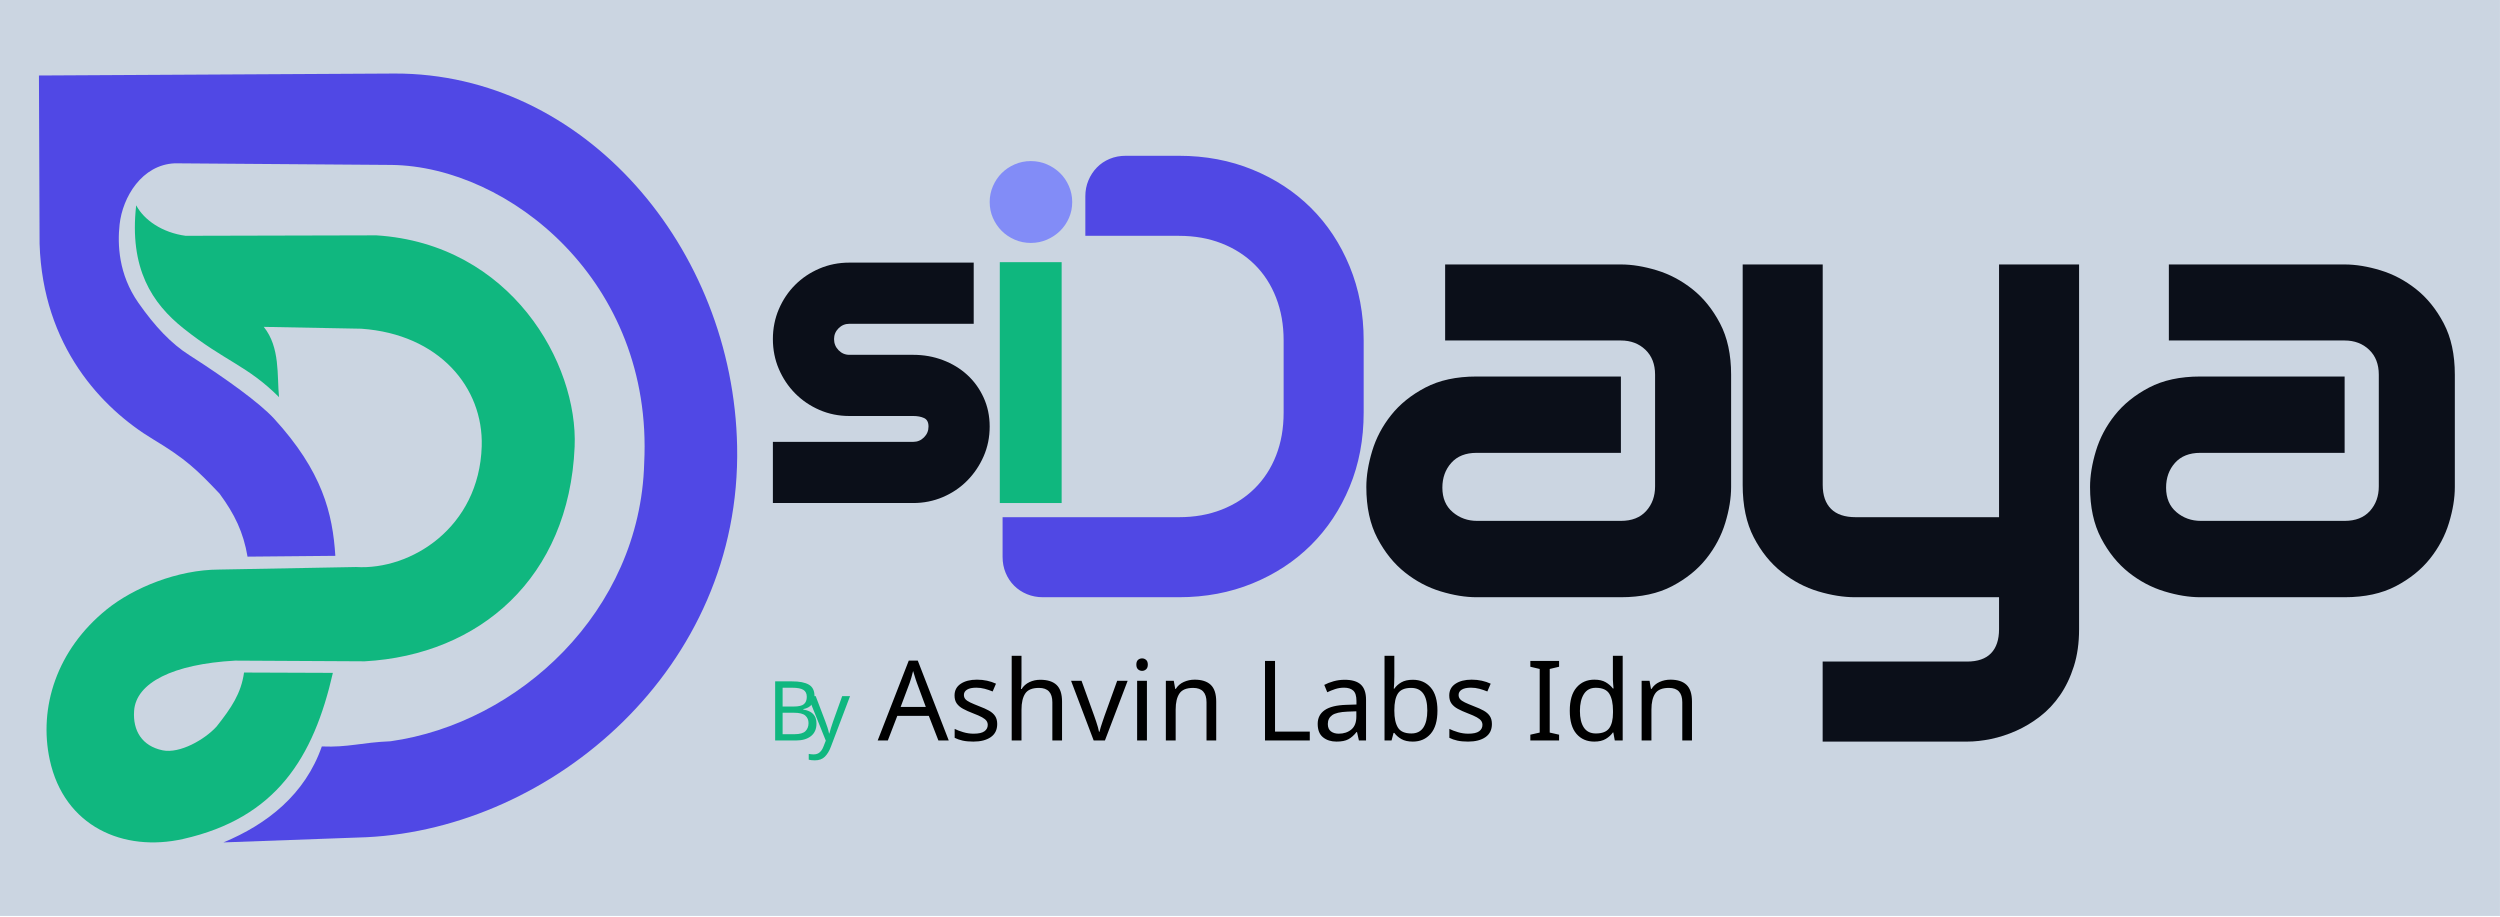
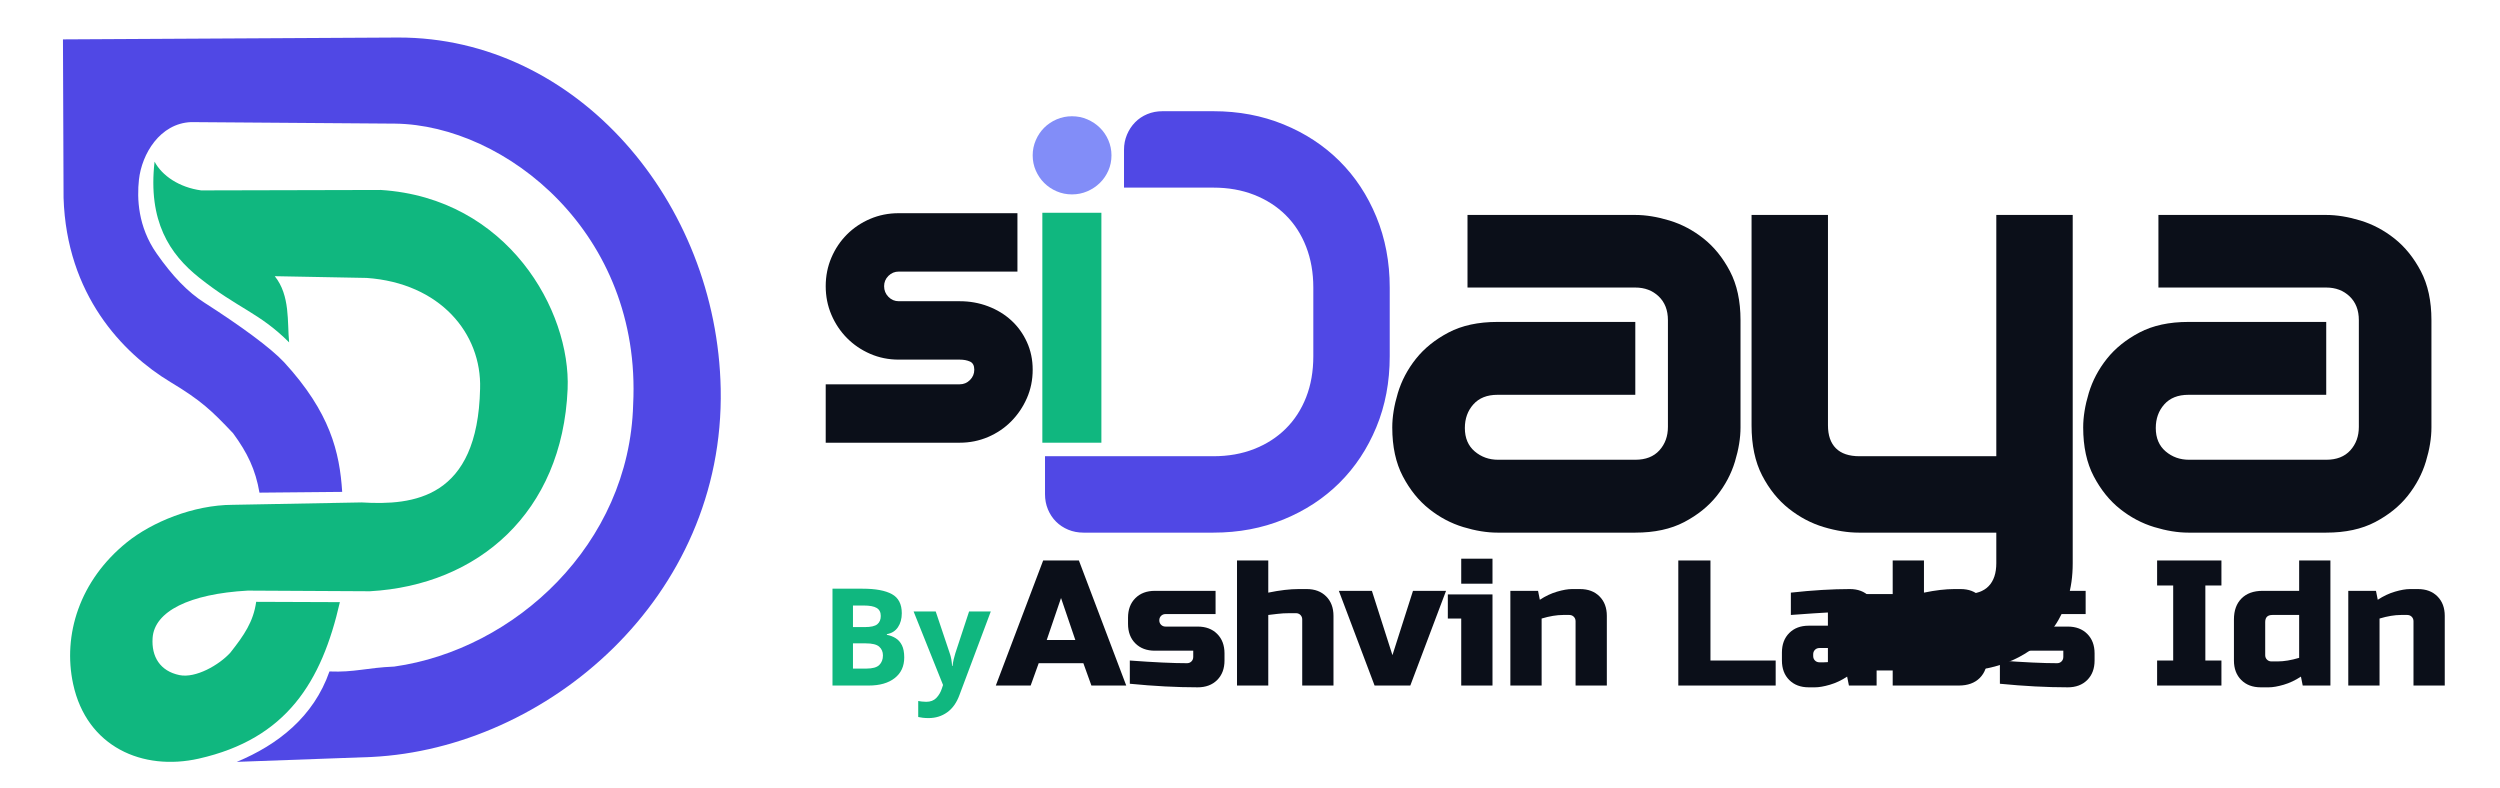
- <svg xmlns="http://www.w3.org/2000/svg" width="100%" height="100%" viewBox="0 0 19825 7264" version="1.1" xml:space="preserve" style="fill-rule:evenodd;clip-rule:evenodd;stroke-linejoin:round;stroke-miterlimit:2;">
-   <rect id="Final-Light-Logo" x="0" y="0" width="19824.65" height="7263.447" style="fill:#cbd5e1;" />
-   <g>
-     <path d="M308.771,598.742l2821.21,-15.612c1505.42,-2.999 2684.788,1383.233 2715.46,2957.113c34.322,1761.176 -1467.004,3026.13 -2938.151,3098.864l-1135.535,41.214c347.139,-144.068 647.307,-380.012 780.278,-760.947c210.969,8.655 311.994,-31.466 544.957,-41.14c1013.995,-142.842 1979.95,-1027.522 2011.478,-2206.027c73.194,-1443.97 -1075.744,-2351.955 -2002.779,-2364.277l-1719.205,-12.863c-261.467,11.286 -414.321,267.9 -438.072,484.843c-17.271,157.751 -8.791,395.072 148.129,620.03c131.902,189.093 262.318,326.002 403.932,415.812c303.336,194.347 557.262,379.841 669.981,500.874c388.06,422.616 467.464,756.492 488.795,1091.093l-696.326,6.475c-32.959,-193.86 -101.258,-335.616 -222.194,-500.15c-182.305,-192.595 -269.248,-275.476 -526.003,-430.077c-406.984,-245.06 -875.103,-737.874 -900.854,-1551.118l-5.101,-1334.108Z" style="fill:#5048e5;" />
-     <path d="M1079.943,1628.013c62.493,117.937 207.459,216.921 392.23,241.936l1512.449,-3.666c1068.603,68.131 1600.77,1017.136 1572.237,1677.058c-44.978,1040.24 -754.883,1650.178 -1664.642,1700.885l-1027.815,-5.499c-493.806,27.582 -785.197,175.493 -800.955,397.728c-11.275,159.011 63.686,279.568 225.441,313.417c136.69,28.604 334.934,-85.203 428.887,-188.784c116.196,-147.382 194.129,-260.953 217.446,-427.889l704.477,2.668c-152.831,670.499 -448.074,1150.396 -1187.687,1317.24c-471.198,106.294 -943.287,-97.909 -1057.554,-628.088c-89.11,-413.454 54.275,-871.825 452.714,-1193.185c210.107,-169.462 558.853,-314.402 890.765,-315.25l1085.047,-20.116c435.775,26.365 977.086,-312.533 997.07,-957.162c14.482,-467.148 -338.517,-889.236 -954.566,-932.552l-773.811,-14.663c131.387,163.247 104.041,387.111 120.968,557.186c-253.427,-252.929 -428.098,-282.427 -758.8,-546.189c-246.452,-196.566 -430.898,-473.293 -373.901,-975.076Z" style="fill:#10b77f;" />
+ <svg xmlns="http://www.w3.org/2000/svg" width="100%" height="100%" viewBox="0 600 19200 6050" version="1.1" xml:space="preserve" style="fill-rule:evenodd;clip-rule:evenodd;stroke-linejoin:round;stroke-miterlimit:2;">
+   <g id="brand-glyph">
+     <path d="M483.5,902.448l2573.998,-14.244c1373.506,-2.736 2449.53,1262.025 2477.515,2697.992c31.315,1606.851 -1338.456,2760.961 -2680.692,2827.323l-1036.032,37.603c316.72,-131.444 590.586,-346.713 711.905,-694.268c192.482,7.897 284.655,-28.709 497.204,-37.535c925.142,-130.325 1806.455,-937.484 1835.219,-2012.721c66.781,-1317.44 -981.481,-2145.862 -1827.283,-2157.104l-1568.558,-11.736c-238.555,10.297 -378.015,244.425 -399.685,442.358c-15.757,143.928 -8.02,360.454 135.149,565.699c120.344,172.523 239.332,297.435 368.537,379.376c276.756,177.317 508.431,346.557 611.274,456.984c354.056,385.584 426.502,690.204 445.963,995.485l-635.309,5.907c-30.071,-176.872 -92.385,-306.207 -202.724,-456.324c-166.331,-175.719 -245.655,-251.337 -479.912,-392.391c-371.322,-223.586 -798.421,-673.217 -821.916,-1415.199l-4.654,-1217.205Z" style="fill:#5048e5;" />
+     <path d="M1187.097,1841.528c57.017,107.603 189.28,197.913 357.86,220.736l1379.919,-3.344c974.966,62.161 1460.501,928.008 1434.468,1530.103c-41.037,949.087 -688.735,1505.579 -1518.776,1551.843l-937.751,-5.017c-450.535,25.165 -716.393,160.115 -730.771,362.877c-10.287,145.077 58.105,255.07 205.686,285.954c124.713,26.098 305.585,-77.737 391.305,-172.241c106.014,-134.468 177.118,-238.087 198.392,-390.395l642.747,2.434c-139.439,611.746 -408.811,1049.591 -1083.614,1201.815c-429.909,96.98 -860.631,-89.33 -964.885,-573.051c-81.302,-377.225 49.52,-795.43 413.044,-1088.631c191.697,-154.613 509.883,-286.853 812.711,-287.626l989.969,-18.353c397.589,24.055 891.468,-28.515 909.701,-873.29c13.213,-426.214 -308.854,-811.316 -870.921,-850.836l-706.005,-13.378c119.874,148.943 94.925,353.19 110.368,508.362c-231.221,-230.765 -390.585,-257.679 -692.309,-498.329c-224.856,-179.342 -393.14,-431.82 -341.138,-889.634Z" style="fill:#10b77f;" />
  </g>
-   <g>
-     <path d="M13727.717,3862.083c0,87.88 -15.46,182.676 -46.381,284.389c-30.921,101.713 -80.963,196.102 -150.128,283.169c-69.165,87.066 -159.486,159.893 -270.963,218.479c-111.477,58.587 -246.959,87.88 -406.444,87.88l-1144.88,0c-87.88,0 -182.676,-15.46 -284.389,-46.381c-101.713,-30.921 -196.102,-80.963 -283.169,-150.128c-87.066,-69.165 -159.893,-159.486 -218.479,-270.963c-58.587,-111.477 -87.88,-246.959 -87.88,-406.444c0,-87.88 15.46,-183.083 46.381,-285.61c30.921,-102.527 80.963,-197.323 150.128,-284.389c69.165,-87.066 159.486,-159.893 270.963,-218.479c111.477,-58.587 246.959,-87.88 406.444,-87.88l1144.88,0l0,605.395l-1144.88,0c-86.252,0 -152.976,26.445 -200.171,79.336c-47.195,52.891 -70.792,118.394 -70.792,196.509c0,82.998 27.259,147.687 81.777,194.068c54.518,46.381 119.207,69.572 194.068,69.572l1139.997,0c86.252,0 152.976,-26.038 200.171,-78.115c47.195,-52.077 70.792,-117.173 70.792,-195.289l0,-886.122c0,-82.998 -25.632,-148.908 -76.895,-197.73c-51.263,-48.822 -115.953,-73.233 -194.068,-73.233l-1393.873,0l0,-602.954l1393.873,0c87.88,0 182.676,15.46 284.389,46.381c101.713,30.921 196.102,80.963 283.169,150.128c87.066,69.165 159.893,159.486 218.479,270.963c58.587,111.477 87.88,246.959 87.88,406.444l0,891.004Z" style="fill:#0b0f19;fill-rule:nonzero;" />
-     <path d="M15852.408,4735.999l-1141.962,0c-91.135,0 -188.372,-15.46 -291.712,-46.381c-103.34,-30.921 -199.764,-81.777 -289.271,-152.569c-89.507,-70.792 -163.554,-162.741 -222.141,-275.845c-58.587,-113.105 -87.88,-251.841 -87.88,-416.209l0,-1747.833l634.688,0l0,1747.833c0,82.998 21.97,146.466 65.91,190.406c43.94,43.94 109.036,65.91 195.289,65.91l1137.08,0l0,-2004.15l634.688,0l0,2892.713c0,109.036 -13.833,207.087 -41.499,294.153c-27.666,87.066 -64.283,163.554 -109.85,229.464c-45.567,65.91 -98.458,122.055 -158.672,168.436c-60.214,46.381 -123.276,84.218 -189.186,113.512c-65.91,29.293 -132.227,50.856 -198.95,64.689c-66.724,13.833 -130.192,20.749 -190.406,20.749l-1144.88,0l0,-634.688l1144.88,0c84.625,0 148.094,-21.97 190.406,-65.91c42.313,-43.94 63.469,-107.409 63.469,-190.406l0,-253.875Z" style="fill:#0b0f19;" />
-     <path d="M19466.81,3862.083c0,87.88 -15.46,182.676 -46.381,284.389c-30.921,101.713 -80.963,196.102 -150.128,283.169c-69.165,87.066 -159.486,159.893 -270.963,218.479c-111.477,58.587 -246.959,87.88 -406.444,87.88l-1144.88,0c-87.88,0 -182.676,-15.46 -284.389,-46.381c-101.713,-30.921 -196.102,-80.963 -283.169,-150.128c-87.066,-69.165 -159.893,-159.486 -218.479,-270.963c-58.587,-111.477 -87.88,-246.959 -87.88,-406.444c0,-87.88 15.46,-183.083 46.381,-285.61c30.921,-102.527 80.963,-197.323 150.128,-284.389c69.165,-87.066 159.486,-159.893 270.963,-218.479c111.477,-58.587 246.959,-87.88 406.444,-87.88l1144.88,0l0,605.395l-1144.88,0c-86.252,0 -152.976,26.445 -200.171,79.336c-47.195,52.891 -70.792,118.394 -70.792,196.509c0,82.998 27.259,147.687 81.777,194.068c54.518,46.381 119.207,69.572 194.068,69.572l1139.997,0c86.252,0 152.976,-26.038 200.171,-78.115c47.195,-52.077 70.792,-117.173 70.792,-195.289l0,-886.122c0,-82.998 -25.632,-148.908 -76.895,-197.73c-51.263,-48.822 -115.953,-73.233 -194.068,-73.233l-1393.873,0l0,-602.954l1393.873,0c87.88,0 182.676,15.46 284.389,46.381c101.713,30.921 196.102,80.963 283.169,150.128c87.066,69.165 159.893,159.486 218.479,270.963c58.587,111.477 87.88,246.959 87.88,406.444l0,891.004Z" style="fill:#0b0f19;fill-rule:nonzero;" />
-     <path d="M8606.741,1870.139l-0,-314.903c0,-43.94 8.137,-85.439 24.411,-124.496c16.274,-39.058 38.651,-73.233 67.13,-102.527c28.48,-29.293 62.248,-52.077 101.306,-68.351c39.058,-16.274 81.37,-24.411 126.938,-24.411l422.722,0c209.935,0 404.41,36.617 583.425,109.85c179.015,73.233 333.618,174.539 463.81,303.918c130.192,129.379 232.312,283.982 306.359,463.81c74.047,179.828 111.07,375.524 111.07,587.086l0,571.219c0,213.19 -37.023,409.292 -111.07,588.307c-74.047,179.015 -176.167,333.211 -306.359,462.59c-130.192,129.379 -284.796,230.685 -463.81,303.918c-179.015,73.233 -373.489,109.85 -583.425,109.85l-1078.97,0c-45.567,0 -87.88,-8.137 -126.938,-24.411c-39.058,-16.274 -72.826,-38.651 -101.306,-67.13c-28.48,-28.48 -50.856,-62.248 -67.13,-101.306c-16.274,-39.058 -24.411,-81.37 -24.411,-126.938l0,-314.903l1398.755,0c123.683,0 236.381,-19.936 338.093,-59.807c101.713,-39.871 189.186,-96.017 262.419,-168.436c73.233,-72.42 129.786,-159.486 169.657,-261.199c39.871,-101.713 59.807,-215.224 59.807,-340.535l0,-571.219c0,-123.683 -19.936,-236.787 -59.807,-339.314c-39.871,-102.527 -96.424,-190 -169.657,-262.419c-73.233,-72.42 -160.706,-128.565 -262.419,-168.436c-101.713,-39.871 -214.411,-59.807 -338.093,-59.807l-742.508,0Z" style="fill:#5048e4;" />
-     <rect x="7928.403" y="2078.999" width="490.435" height="1910.021" style="fill:#0fb77e;fill-rule:nonzero;" />
-     <path d="M8502.658,1601.915c0,45.179 -8.62,87.387 -25.859,126.621c-17.24,39.235 -40.721,73.417 -70.444,102.546c-29.723,29.129 -64.5,52.313 -104.329,69.553c-39.829,17.24 -82.334,25.859 -127.513,25.859c-45.179,0 -87.684,-8.62 -127.513,-25.859c-39.829,-17.24 -74.308,-40.424 -103.437,-69.553c-29.129,-29.129 -52.313,-63.311 -69.553,-102.546c-17.24,-39.235 -25.859,-81.442 -25.859,-126.621c0,-43.991 8.62,-85.9 25.859,-125.73c17.24,-39.829 40.424,-74.308 69.553,-103.437c29.129,-29.129 63.608,-52.313 103.437,-69.553c39.829,-17.24 82.334,-25.859 127.513,-25.859c45.179,0 87.684,8.62 127.513,25.859c39.829,17.24 74.606,40.424 104.329,69.553c29.723,29.129 53.205,63.608 70.444,103.437c17.24,39.829 25.859,81.739 25.859,125.73Z" style="fill:#828cf7;" />
-     <path d="M7241.794,3989.02l-1112.842,0l0,-485.085l1112.842,0c33.29,0 61.825,-11.889 85.603,-35.668c23.779,-23.779 35.668,-52.313 35.668,-85.603c0,-34.479 -11.889,-57.069 -35.668,-67.769c-23.779,-10.7 -52.313,-16.051 -85.603,-16.051l-506.486,0c-84.414,0 -163.478,-16.051 -237.192,-48.152c-73.714,-32.101 -137.916,-75.795 -192.607,-131.08c-54.691,-55.285 -97.79,-119.785 -129.297,-193.499c-31.507,-73.714 -47.26,-152.778 -47.26,-237.192c0,-84.414 15.753,-163.478 47.26,-237.192c31.507,-73.714 74.606,-137.916 129.297,-192.607c54.691,-54.691 118.893,-97.79 192.607,-129.297c73.714,-31.507 152.778,-47.26 237.192,-47.26l986.22,0l0,485.085l-986.22,0c-33.29,0 -61.825,11.889 -85.603,35.668c-23.779,23.779 -35.668,52.313 -35.668,85.603c0,34.479 11.889,63.905 35.668,88.278c23.779,24.373 52.313,36.56 85.603,36.56l506.486,0c83.225,0 161.695,13.97 235.409,41.91c73.714,27.94 137.916,66.878 192.607,116.813c54.691,49.935 98.087,109.976 130.188,180.123c32.101,70.147 48.152,146.833 48.152,230.059c0,84.414 -16.051,163.181 -48.152,236.301c-32.101,73.119 -75.497,137.322 -130.188,192.607c-54.691,55.285 -118.893,98.681 -192.607,130.188c-73.714,31.507 -152.183,47.26 -235.409,47.26Z" style="fill:#0b0f19;fill-rule:nonzero;" />
-     <g transform="matrix(656.6359,0,0,656.6359,6743.236,5872.045)" />
-     <text x="6083.317px" y="5872.045px" style="font-family:'SonoProportional-Regular', 'Sono Proportional';font-size:656.636px;fill:#10b77f;">B<tspan x="6406.053px " y="5872.045px ">y</tspan>
-     </text>
-     <g transform="matrix(883.3531,0,0,883.3531,14150.546,5872.045)" />
-     <text x="6960.052px" y="5872.045px" style="font-family:'RussoOne-Regular', 'Russo One';font-size:883.353px;">Ashvin Labs Idn</text>
+   <g id="brand-wordmark">
+     <path d="M7370.374,4000.012l-1028.916,0l0,-448.502l1028.916,0c30.78,0 57.162,-10.993 79.147,-32.978c21.985,-21.985 32.978,-48.368 32.978,-79.147c0,-31.879 -10.993,-52.765 -32.978,-62.658c-21.985,-9.893 -48.368,-14.84 -79.147,-14.84l-468.289,0c-78.048,0 -151.15,-14.84 -219.304,-44.52c-68.155,-29.68 -127.515,-70.078 -178.082,-121.194c-50.566,-51.116 -90.415,-110.751 -119.546,-178.906c-29.131,-68.155 -43.696,-141.256 -43.696,-219.304c0,-78.048 14.565,-151.15 43.696,-219.304c29.131,-68.155 68.979,-127.515 119.546,-178.082c50.566,-50.566 109.927,-90.415 178.082,-119.546c68.155,-29.131 141.256,-43.696 219.304,-43.696l911.844,0l0,448.502l-911.844,0c-30.78,0 -57.162,10.993 -79.147,32.978c-21.985,21.985 -32.978,48.368 -32.978,79.147c0,31.879 10.993,59.086 32.978,81.621c21.985,22.535 48.368,33.803 79.147,33.803l468.289,0c76.949,0 149.501,12.916 217.655,38.749c68.155,25.833 127.515,61.834 178.082,108.003c50.566,46.169 90.69,101.682 120.37,166.539c29.68,64.857 44.52,135.76 44.52,212.709c0,78.048 -14.84,150.875 -44.52,218.48c-29.68,67.605 -69.804,126.966 -120.37,178.082c-50.566,51.116 -109.927,91.239 -178.082,120.37c-68.155,29.131 -140.706,43.696 -217.655,43.696Z" style="fill:#0b0f19;fill-rule:nonzero;" />
+     <rect x="8005.202" y="2234.036" width="453.449" height="1765.976" style="fill:#10b77f;fill-rule:nonzero;" />
+     <path d="M8536.15,1792.932c0,41.772 -7.97,80.796 -23.909,117.072c-15.939,36.276 -37.65,67.88 -65.132,94.812c-27.482,26.932 -59.635,48.368 -96.461,64.307c-36.826,15.939 -76.124,23.909 -117.897,23.909c-41.772,0 -81.071,-7.97 -117.897,-23.909c-36.826,-15.939 -68.704,-37.375 -95.636,-64.307c-26.932,-26.932 -48.368,-58.536 -64.307,-94.812c-15.939,-36.276 -23.909,-75.3 -23.909,-117.072c0,-40.673 7.97,-79.422 23.909,-116.248c15.939,-36.826 37.375,-68.704 64.307,-95.636c26.932,-26.932 58.811,-48.368 95.636,-64.307c36.826,-15.939 76.124,-23.909 117.897,-23.909c41.772,0 81.071,7.97 117.897,23.909c36.826,15.939 68.979,37.375 96.461,64.307c27.482,26.932 49.192,58.811 65.132,95.636c15.939,36.826 23.909,75.575 23.909,116.248Z" style="fill:#828df8;" />
+     <path d="M8632.383,2040.927l-0,-291.154c0,-40.626 7.523,-78.995 22.57,-115.108c15.047,-36.112 35.736,-67.71 62.068,-94.794c26.332,-27.084 57.554,-48.15 93.666,-63.196c36.112,-15.047 75.234,-22.57 117.365,-22.57l390.843,0c194.103,0 373.911,33.855 539.426,101.565c165.514,67.71 308.458,161.376 428.832,280.998c120.374,119.622 214.792,262.566 283.255,428.832c68.463,166.266 102.694,347.203 102.694,542.811l0,528.14c0,197.112 -34.231,378.425 -102.694,543.94c-68.463,165.514 -162.881,308.082 -283.255,427.704c-120.374,119.622 -263.318,213.288 -428.832,280.998c-165.514,67.71 -345.323,101.565 -539.426,101.565l-997.599,0c-42.131,0 -81.252,-7.523 -117.365,-22.57c-36.112,-15.047 -67.334,-35.736 -93.666,-62.068c-26.332,-26.332 -47.021,-57.554 -62.068,-93.666c-15.047,-36.112 -22.57,-75.234 -22.57,-117.365l0,-291.154l1293.267,0c114.355,0 218.554,-18.432 312.596,-55.297c94.042,-36.865 174.918,-88.776 242.629,-155.734c67.71,-66.958 119.998,-147.458 156.862,-241.5c36.865,-94.042 55.297,-198.993 55.297,-314.853l0,-528.14c0,-114.355 -18.432,-218.93 -55.297,-313.724c-36.865,-94.794 -89.152,-175.671 -156.862,-242.629c-67.71,-66.958 -148.587,-118.869 -242.629,-155.734c-94.042,-36.865 -198.241,-55.297 -312.596,-55.297l-686.511,0Z" style="fill:#5048e5;" />
+     <path d="M13367.158,3882.647c0,81.252 -14.294,168.9 -42.883,262.942c-28.589,94.042 -74.858,181.313 -138.806,261.813c-63.949,80.5 -147.458,147.834 -250.528,202.002c-103.07,54.168 -228.334,81.252 -375.792,81.252l-1058.538,0c-81.252,0 -168.9,-14.294 -262.942,-42.883c-94.042,-28.589 -181.313,-74.858 -261.813,-138.806c-80.5,-63.949 -147.834,-147.458 -202.002,-250.528c-54.168,-103.07 -81.252,-228.334 -81.252,-375.792c0,-81.252 14.294,-169.276 42.883,-264.07c28.589,-94.794 74.858,-182.442 138.806,-262.942c63.949,-80.5 147.458,-147.834 250.528,-202.002c103.07,-54.168 228.334,-81.252 375.792,-81.252l1058.538,0l0,559.739l-1058.538,0c-79.748,0 -141.439,24.451 -185.075,73.353c-43.636,48.902 -65.453,109.465 -65.453,181.689c0,76.738 25.203,136.549 75.61,179.432c50.407,42.883 110.217,64.325 179.432,64.325l1054.024,0c79.748,0 141.439,-24.075 185.075,-72.224c43.636,-48.15 65.453,-108.337 65.453,-180.561l0,-819.295c0,-76.738 -23.699,-137.678 -71.096,-182.818c-47.397,-45.14 -107.208,-67.71 -179.432,-67.71l-1288.753,0l0,-557.482l1288.753,0c81.252,0 168.9,14.294 262.942,42.883c94.042,28.589 181.313,74.858 261.813,138.806c80.5,63.949 147.834,147.458 202.002,250.528c54.168,103.07 81.252,228.334 81.252,375.792l0,823.809Z" style="fill:#0b0f19;fill-rule:nonzero;" />
+     <path d="M15331.615,4690.657l-1055.841,0c-84.262,0 -174.166,-14.294 -269.713,-42.883c-95.547,-28.589 -184.699,-75.61 -267.456,-141.063c-82.757,-65.453 -151.22,-150.467 -205.388,-255.042c-54.168,-104.575 -81.252,-232.848 -81.252,-384.82l0,-1616.02l586.823,0l0,1616.02c0,76.738 20.313,135.421 60.939,176.047c40.626,40.626 100.813,60.939 180.561,60.939l1051.327,0l0,-1853.006l586.823,0l0,2674.558c0,100.813 -12.79,191.47 -38.369,271.97c-25.579,80.5 -59.435,151.22 -101.565,212.159c-42.131,60.939 -91.033,112.851 -146.706,155.734c-55.673,42.883 -113.979,77.867 -174.918,104.951c-60.939,27.084 -122.255,47.021 -183.946,59.811c-61.692,12.79 -120.374,19.185 -176.047,19.185l-1058.538,0l0,-586.823l1058.538,0c78.243,0 136.925,-20.313 176.047,-60.939c39.122,-40.626 58.682,-99.308 58.682,-176.047l0,-234.729Z" style="fill:#0b0f19;" />
+     <path d="M18673.435,3882.647c0,81.252 -14.294,168.9 -42.883,262.942c-28.589,94.042 -74.858,181.313 -138.806,261.813c-63.949,80.5 -147.458,147.834 -250.528,202.002c-103.07,54.168 -228.334,81.252 -375.792,81.252l-1058.538,0c-81.252,0 -168.9,-14.294 -262.942,-42.883c-94.042,-28.589 -181.313,-74.858 -261.813,-138.806c-80.5,-63.949 -147.834,-147.458 -202.002,-250.528c-54.168,-103.07 -81.252,-228.334 -81.252,-375.792c0,-81.252 14.294,-169.276 42.883,-264.07c28.589,-94.794 74.858,-182.442 138.806,-262.942c63.949,-80.5 147.458,-147.834 250.528,-202.002c103.07,-54.168 228.334,-81.252 375.792,-81.252l1058.538,0l0,559.739l-1058.538,0c-79.748,0 -141.439,24.451 -185.075,73.353c-43.636,48.902 -65.453,109.465 -65.453,181.689c0,76.738 25.203,136.549 75.61,179.432c50.407,42.883 110.217,64.325 179.432,64.325l1054.024,0c79.748,0 141.439,-24.075 185.075,-72.224c43.636,-48.15 65.453,-108.337 65.453,-180.561l0,-819.295c0,-76.738 -23.699,-137.678 -71.096,-182.818c-47.397,-45.14 -107.208,-67.71 -179.432,-67.71l-1288.753,0l0,-557.482l1288.753,0c81.252,0 168.9,14.294 262.942,42.883c94.042,28.589 181.313,74.858 261.813,138.806c80.5,63.949 147.834,147.458 202.002,250.528c54.168,103.07 81.252,228.334 81.252,375.792l0,823.809Z" style="fill:#0b0f19;fill-rule:nonzero;" />
+   </g>
+   <g id="brand-tagline" transform="matrix(1.68, 0, 0, 1.68, -4283, -3780)">
+     <text x="6299.264px" y="5741.028px" style="font-family:'SonoProportional-Regular', 'Sono Proportional', 'Plus Jakarta Sans', sans-serif;font-size:620px;font-weight:800;fill:#10b77f;letter-spacing:10px;">By</text>
+     <g id="Ashvin-Labs-Idn">
+       <path d="M7260.976,5741.028l-159.263,0l216.435,-571.714l163.347,0l216.435,571.714l-159.263,0l-36.753,-102.092l-204.184,0l-36.753,102.092Zm73.506,-208.267l130.678,0l-65.339,-191.933l-65.339,191.933Z" style="fill:#0b0f19;fill-rule:nonzero;" />
+       <path d="M7714.264,5626.685c110.531,8.167 197.65,12.251 261.355,12.251c8.167,0 14.973,-2.722 20.418,-8.167c5.445,-5.445 8.167,-12.251 8.167,-20.418l0,-28.586l-175.598,0c-37.025,0 -66.7,-11.162 -89.024,-33.486c-22.324,-22.324 -33.486,-51.999 -33.486,-89.024l0,-28.586c0,-37.025 11.162,-66.7 33.486,-89.024c22.324,-22.324 51.999,-33.486 89.024,-33.486l277.69,0l0,106.175l-228.686,0c-8.167,0 -14.973,2.722 -20.418,8.167c-5.445,5.445 -8.167,12.251 -8.167,20.418c0,8.167 2.722,14.973 8.167,20.418c5.445,5.445 12.251,8.167 20.418,8.167l147.012,0c37.025,0 66.7,11.162 89.024,33.486c22.324,22.324 33.486,51.999 33.486,89.024l0,32.669c0,37.025 -11.162,66.7 -33.486,89.024c-22.324,22.324 -51.999,33.486 -89.024,33.486c-96.375,0 -199.828,-5.445 -310.359,-16.335l0,-106.175Z" style="fill:#0b0f19;fill-rule:nonzero;" />
+       <path d="M8347.233,5316.326c52.816,-10.89 99.097,-16.335 138.845,-16.335l36.753,0c37.025,0 66.7,11.162 89.024,33.486c22.324,22.324 33.486,51.999 33.486,89.024l0,318.526l-142.929,0l0,-302.192c0,-8.167 -2.722,-14.973 -8.167,-20.418c-5.445,-5.445 -12.251,-8.167 -20.418,-8.167l-28.586,0c-20.691,0 -39.612,1.089 -56.763,3.267c-17.151,2.178 -30.9,3.811 -41.245,4.9l0,322.61l-142.929,0l0,-571.714l142.929,0l0,147.012Z" style="fill:#0b0f19;fill-rule:nonzero;" />
+       <path d="M9008.788,5308.159l151.096,0l-163.347,432.869l-163.347,0l-163.347,-432.869l151.096,0l93.924,294.024l93.924,-294.024Z" style="fill:#0b0f19;fill-rule:nonzero;" />
+       <path d="M9372.235,5324.493l0,416.535l-142.929,0l0,-306.275l-61.255,0l0,-110.259l204.184,0Zm-142.929,-163.347l142.929,0l0,114.343l-142.929,0l0,-114.343Z" style="fill:#0b0f19;fill-rule:nonzero;" />
+       <path d="M9694.845,5418.418c-28.858,0 -61.527,5.445 -98.008,16.335l0,306.275l-142.929,0l0,-432.869l126.594,0l8.167,40.837c25.591,-16.879 51.863,-29.266 78.815,-37.161c26.952,-7.895 49.685,-11.843 68.197,-11.843l36.753,0c37.025,0 66.7,11.162 89.024,33.486c22.324,22.324 33.486,51.999 33.486,89.024l0,318.526l-142.929,0l0,-294.024c0,-8.167 -2.722,-14.973 -8.167,-20.418c-5.445,-5.445 -12.251,-8.167 -20.418,-8.167l-28.586,0Z" style="fill:#0b0f19;fill-rule:nonzero;" />
+       <path d="M10368.651,5626.685l298.108,0l0,114.343l-445.12,0l0,-571.714l147.012,0l0,457.371Z" style="fill:#0b0f19;fill-rule:nonzero;" />
+       <path d="M10887.278,5634.852c28.858,0 61.527,-5.445 98.008,-16.335l0,-49.004l-118.427,0c-8.167,0 -14.973,2.722 -20.418,8.167c-5.445,5.445 -8.167,12.251 -8.167,20.418l0,8.167c0,8.167 2.722,14.973 8.167,20.418c5.445,5.445 12.251,8.167 20.418,8.167l20.418,0Zm-151.096,-318.526c99.642,-10.89 189.482,-16.335 269.522,-16.335c37.025,0 66.7,11.162 89.024,33.486c22.324,22.324 33.486,51.999 33.486,89.024l0,318.526l-126.594,0l-8.167,-40.837c-25.591,16.879 -51.863,29.266 -78.815,37.161c-26.952,7.895 -49.685,11.843 -68.197,11.843l-28.586,0c-37.025,0 -66.7,-11.162 -89.024,-33.486c-22.324,-22.324 -33.486,-51.999 -33.486,-89.024l0,-36.753c0,-37.025 11.162,-66.7 33.486,-89.024c22.324,-22.324 51.999,-33.486 89.024,-33.486l167.431,0l0,-32.669c0,-8.167 -2.722,-14.973 -8.167,-20.418c-5.445,-5.445 -12.251,-8.167 -20.418,-8.167c-35.392,0 -74.459,1.633 -117.201,4.9c-42.742,3.267 -77.181,5.717 -103.317,7.351l0,-102.092Z" style="fill:#0b0f19;fill-rule:nonzero;" />
+       <path d="M11491.661,5438.836c0,-8.167 -2.722,-14.973 -8.167,-20.418c-5.445,-5.445 -12.251,-8.167 -20.418,-8.167l-20.418,0c-22.869,0 -42.606,1.089 -59.213,3.267c-16.607,2.178 -29.539,3.811 -38.795,4.9l0,212.351l114.343,0c21.78,0 32.669,-10.89 32.669,-32.669l0,-159.263Zm-147.012,-122.51c52.816,-10.89 99.097,-16.335 138.845,-16.335l28.586,0c37.025,0 66.7,11.162 89.024,33.486c22.324,22.324 33.486,51.999 33.486,89.024l0,187.849c0,40.837 -11.57,72.826 -34.711,95.966c-23.141,23.141 -55.13,34.711 -95.966,34.711l-302.192,0l0,-571.714l142.929,0l0,147.012Z" style="fill:#0b0f19;fill-rule:nonzero;" />
+       <path d="M11691.761,5626.685c110.531,8.167 197.65,12.251 261.355,12.251c8.167,0 14.973,-2.722 20.418,-8.167c5.445,-5.445 8.167,-12.251 8.167,-20.418l0,-28.586l-175.598,0c-37.025,0 -66.7,-11.162 -89.024,-33.486c-22.324,-22.324 -33.486,-51.999 -33.486,-89.024l0,-28.586c0,-37.025 11.162,-66.7 33.486,-89.024c22.324,-22.324 51.999,-33.486 89.024,-33.486l277.69,0l0,106.175l-228.686,0c-8.167,0 -14.973,2.722 -20.418,8.167c-5.445,5.445 -8.167,12.251 -8.167,20.418c0,8.167 2.722,14.973 8.167,20.418c5.445,5.445 12.251,8.167 20.418,8.167l147.012,0c37.025,0 66.7,11.162 89.024,33.486c22.324,22.324 33.486,51.999 33.486,89.024l0,32.669c0,37.025 -11.162,66.7 -33.486,89.024c-22.324,22.324 -51.999,33.486 -89.024,33.486c-96.375,0 -199.828,-5.445 -310.359,-16.335l0,-106.175Z" style="fill:#0b0f19;fill-rule:nonzero;" />
+       <path d="M12704.512,5741.028l-294.024,0l0,-114.343l73.506,0l0,-343.029l-73.506,0l0,-114.343l294.024,0l0,114.343l-73.506,0l0,343.029l73.506,0l0,114.343Z" style="fill:#0b0f19;fill-rule:nonzero;" />
+       <path d="M13076.126,5741.028l-8.167,-40.837c-25.591,16.879 -51.863,29.266 -78.815,37.161c-26.952,7.895 -49.685,11.843 -68.197,11.843l-36.753,0c-37.025,0 -66.7,-11.162 -89.024,-33.486c-22.324,-22.324 -33.486,-51.999 -33.486,-89.024l0,-187.849c0,-40.837 11.57,-72.826 34.711,-95.966c23.141,-23.141 55.13,-34.711 95.966,-34.711l167.431,0l0,-138.845l142.929,0l0,571.714l-126.594,0Zm-114.343,-110.259c28.858,0 61.527,-5.445 98.008,-16.335l0,-196.016l-122.51,0c-21.78,0 -32.669,10.89 -32.669,32.669l0,151.096c0,8.167 2.722,14.973 8.167,20.418c5.445,5.445 12.251,8.167 20.418,8.167l28.586,0Z" style="fill:#0b0f19;fill-rule:nonzero;" />
+       <path d="M13525.33,5418.418c-28.858,0 -61.527,5.445 -98.008,16.335l0,306.275l-142.929,0l0,-432.869l126.594,0l8.167,40.837c25.591,-16.879 51.863,-29.266 78.815,-37.161c26.952,-7.895 49.685,-11.843 68.197,-11.843l36.753,0c37.025,0 66.7,11.162 89.024,33.486c22.324,22.324 33.486,51.999 33.486,89.024l0,318.526l-142.929,0l0,-294.024c0,-8.167 -2.722,-14.973 -8.167,-20.418c-5.445,-5.445 -12.251,-8.167 -20.418,-8.167l-28.586,0Z" style="fill:#0b0f19;fill-rule:nonzero;" />
+     </g>
  </g>
</svg>
